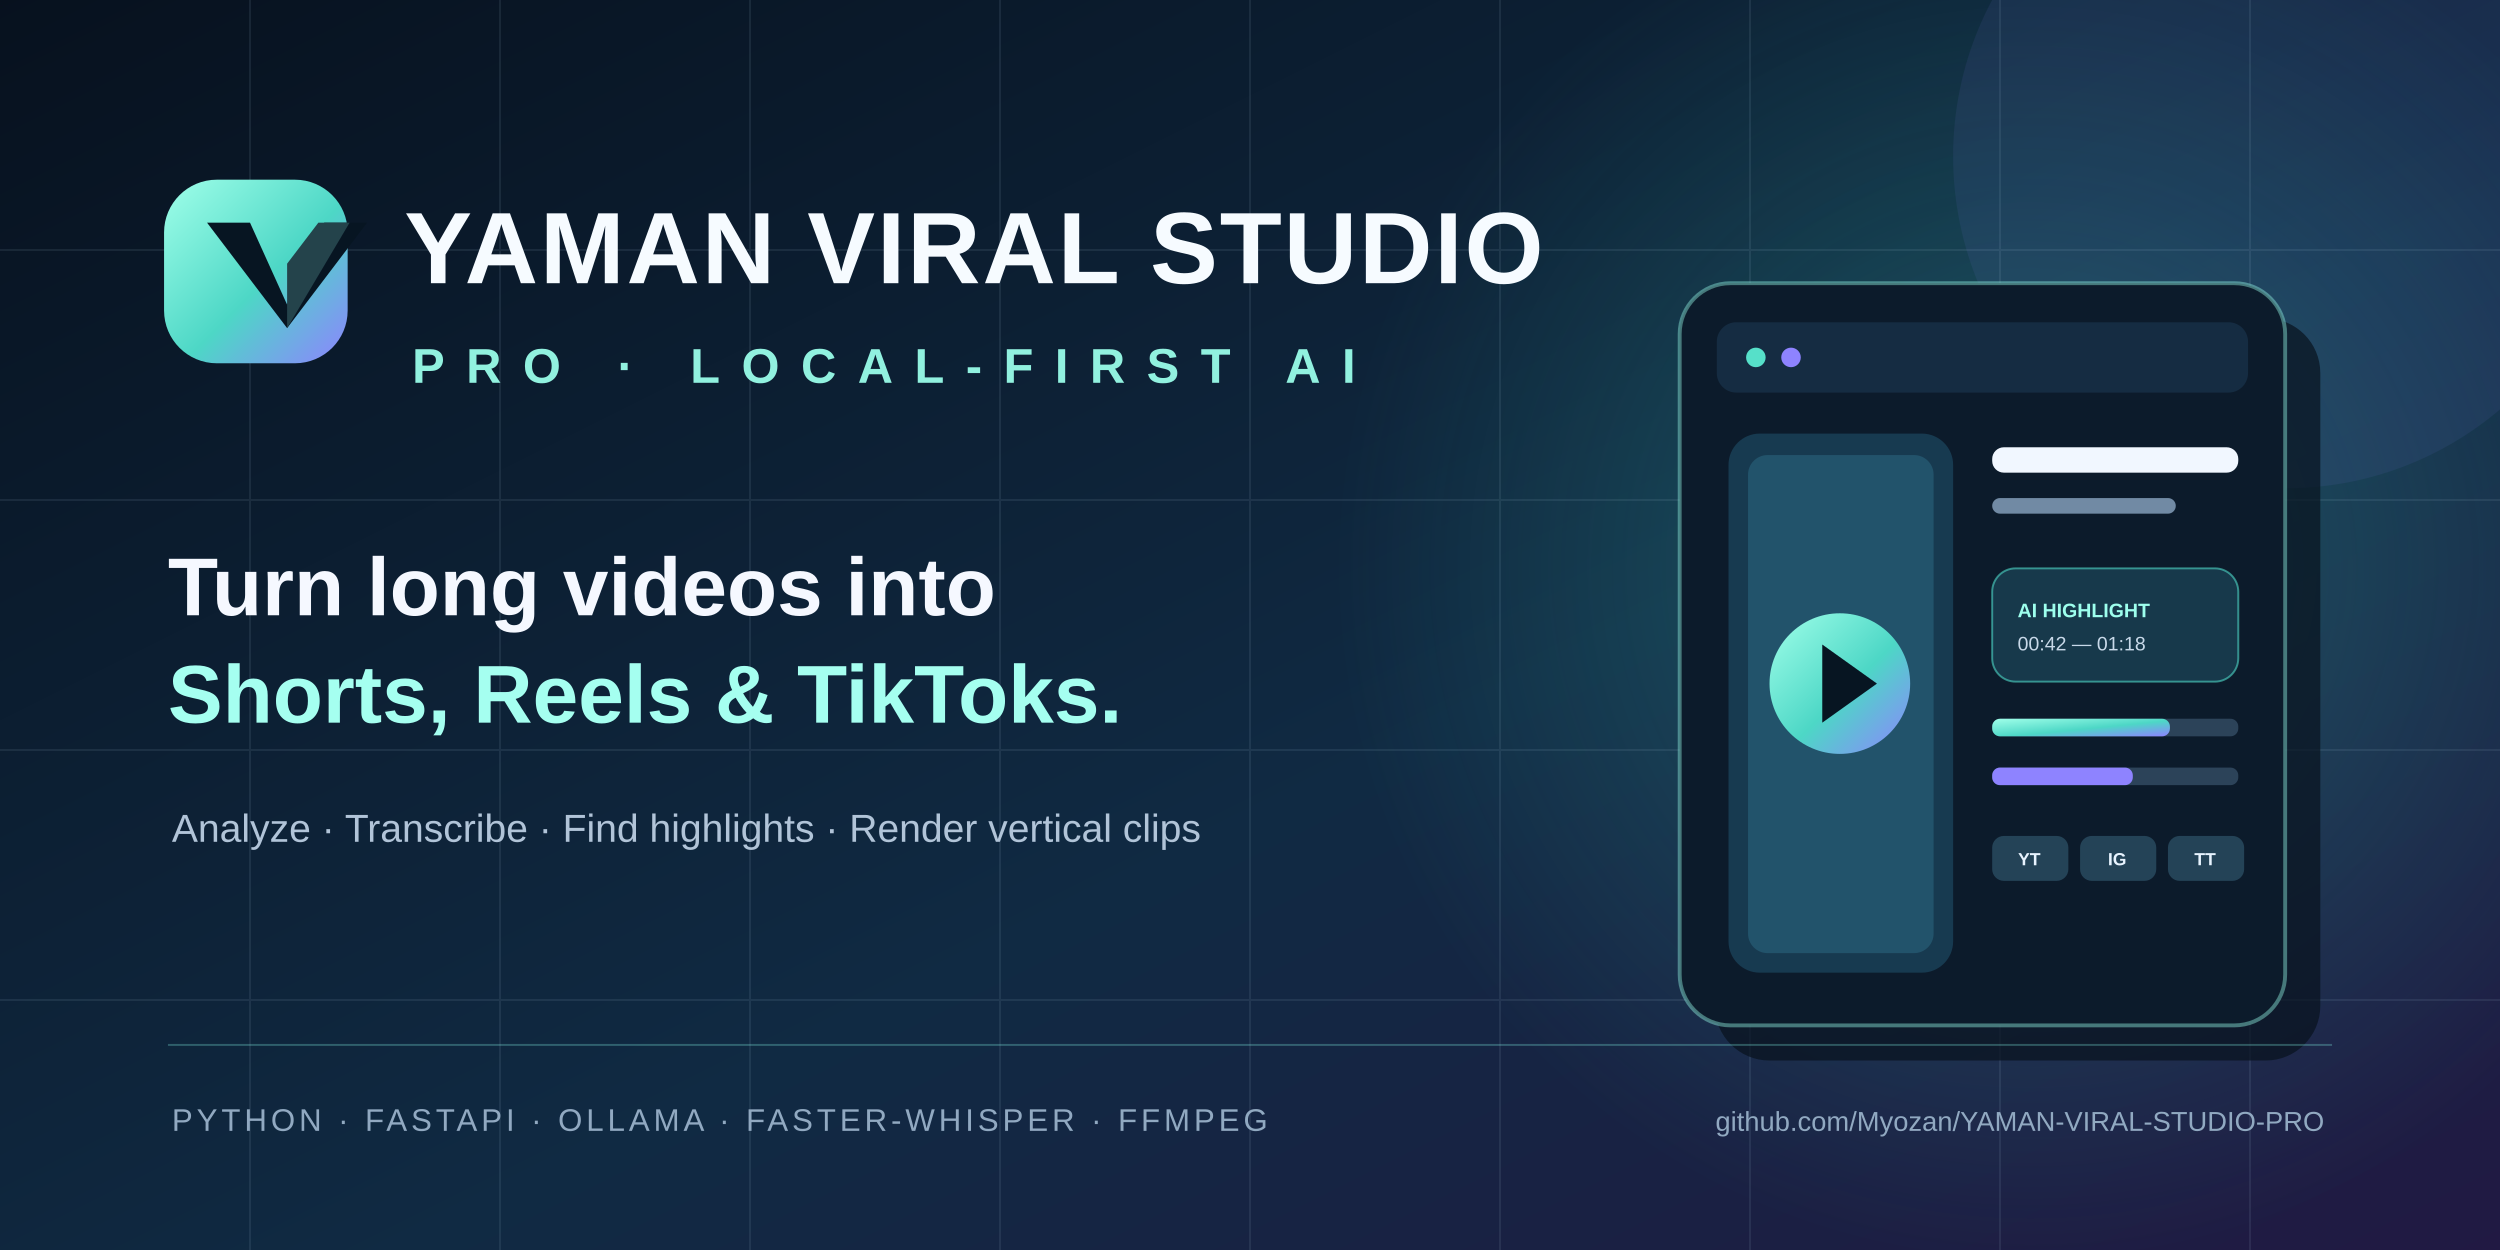
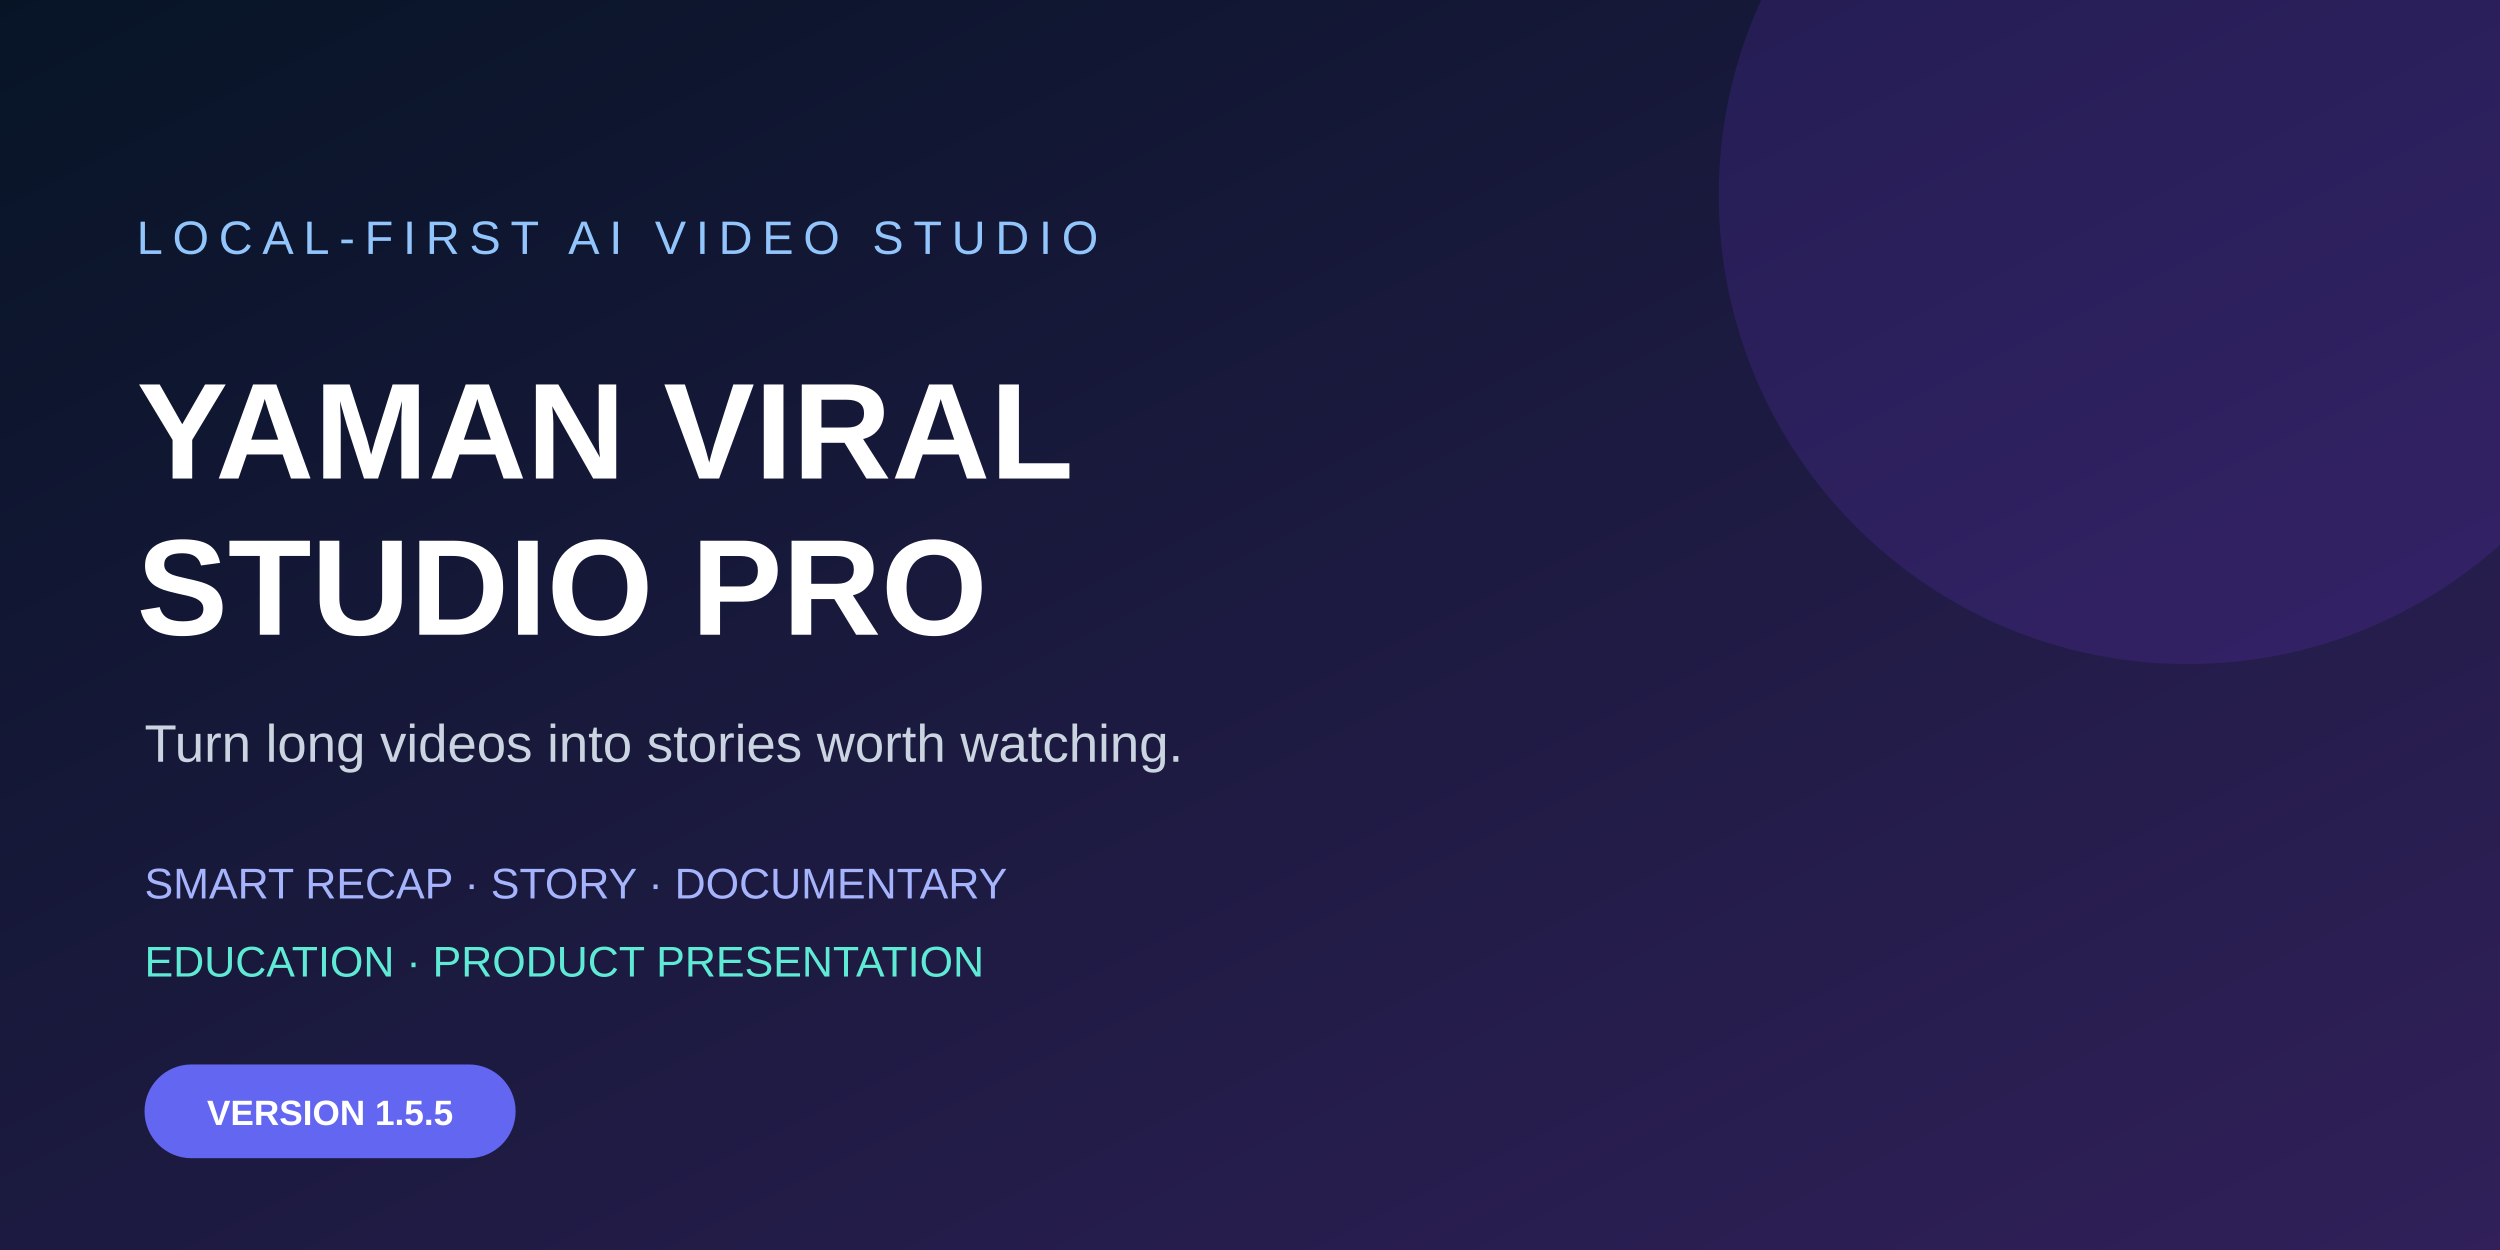
- <svg xmlns="http://www.w3.org/2000/svg" width="1280" height="640" viewBox="0 0 1280 640" role="img" aria-labelledby="t d">
+ <svg xmlns="http://www.w3.org/2000/svg" width="1280" height="640" viewBox="0 0 1280 640">
  <defs>
-     <linearGradient id="bg" x1="0" y1="0" x2="1" y2="1">
-       <stop stop-color="#07111e" />
-       <stop offset=".58" stop-color="#102a43" />
-       <stop offset="1" stop-color="#211943" />
+     <linearGradient id="g" x2="1" y2="1">
+       <stop stop-color="#071426" />
+       <stop offset="1" stop-color="#31205a" />
    </linearGradient>
-     <linearGradient id="accent" x1="0" y1="0" x2="1" y2="1">
-       <stop stop-color="#a0ffe9" />
-       <stop offset=".55" stop-color="#4dd7c6" />
-       <stop offset="1" stop-color="#8e83ff" />
-     </linearGradient>
-     <radialGradient id="halo">
-       <stop stop-color="#42d9c6" stop-opacity=".27" />
-       <stop offset="1" stop-color="#42d9c6" stop-opacity="0" />
-     </radialGradient>
  </defs>
-   <rect width="1280" height="640" fill="url(#bg)" />
-   <circle cx="1040" cy="290" r="360" fill="url(#halo)" />
-   <circle cx="1170" cy="80" r="170" fill="#8b7cff" opacity=".08" />
-   <g opacity=".10" stroke="#b5cbe0">
-     <path d="M0 128H1280M0 256H1280M0 384H1280M0 512H1280" />
-     <path d="M128 0V640M256 0V640M384 0V640M512 0V640M640 0V640M768 0V640M896 0V640M1024 0V640M1152 0V640" />
+   <rect width="1280" height="640" fill="url(#g)" />
+   <circle cx="1120" cy="100" r="240" fill="#7c3aed" opacity=".16" />
+   <g font-family="Arial,sans-serif">
+     <text x="70" y="130" fill="#93c5fd" font-size="24" letter-spacing="5">LOCAL-FIRST AI VIDEO STUDIO</text>
+     <text x="70" y="245" fill="#fff" font-size="70" font-weight="700">YAMAN VIRAL</text>
+     <text x="70" y="325" fill="#fff" font-size="70" font-weight="700">STUDIO PRO</text>
+     <text x="74" y="390" fill="#cbd5e1" font-size="27">Turn long videos into stories worth watching.</text>
+     <text x="74" y="460" fill="#a5b4fc" font-size="22">SMART RECAP  ·  STORY  ·  DOCUMENTARY</text>
+     <text x="74" y="500" fill="#5eead4" font-size="22">EDUCATION  ·  PRODUCT PRESENTATION</text>
+     <rect x="74" y="545" width="190" height="48" rx="24" fill="#6366f1" />
+     <text x="169" y="576" text-anchor="middle" fill="#fff" font-size="18" font-weight="700">VERSION 1.5.5</text>
  </g>
-   <g transform="translate(84 92)">
-     <rect width="94" height="94" rx="27" fill="url(#accent)" />
-     <path d="M22 22h22l19 42 19-42h22L63 76z" fill="#071522" />
-     <path d="M63 43 79 22h16L63 76z" fill="#24434b" />
-   </g>
-   <text x="207" y="145" fill="#f6fbff" font-family="Arial,sans-serif" font-size="52" font-weight="800" letter-spacing="1">YAMAN VIRAL STUDIO</text>
-   <text x="211" y="196" fill="#91f1df" font-family="Arial,sans-serif" font-size="25" font-weight="700" letter-spacing="11">PRO · LOCAL-FIRST AI</text>
-   <text x="86" y="315" fill="#f5f8ff" font-family="Arial,sans-serif" font-size="42" font-weight="700">Turn long videos into</text>
-   <text x="86" y="370" fill="#a5fff0" font-family="Arial,sans-serif" font-size="42" font-weight="700">Shorts, Reels &amp; TikToks.</text>
-   <text x="88" y="431" fill="#b1c4d8" font-family="Arial,sans-serif" font-size="20">Analyze · Transcribe · Find highlights · Render vertical clips</text>
-   <g transform="translate(860 145)">
-     <rect x="18" y="18" width="310" height="380" rx="28" fill="#07111d" opacity=".7" />
-     <rect width="310" height="380" rx="26" fill="#0c1b2b" stroke="#8debdc" stroke-opacity=".45" stroke-width="2" />
-     <rect x="19" y="20" width="272" height="36" rx="10" fill="#152c42" />
-     <circle cx="39" cy="38" r="5" fill="#56e0c9" />
-     <circle cx="57" cy="38" r="5" fill="#8e83ff" />
-     <rect x="25" y="77" width="115" height="276" rx="16" fill="#173a50" />
-     <rect x="35" y="88" width="95" height="255" rx="10" fill="#22536b" />
-     <circle cx="82" cy="205" r="36" fill="url(#accent)" />
-     <path d="m73 185 28 20-28 20z" fill="#071522" />
-     <rect x="160" y="84" width="126" height="13" rx="6" fill="#f1f7ff" />
-     <rect x="160" y="110" width="94" height="8" rx="4" fill="#718aa4" />
-     <rect x="160" y="146" width="126" height="58" rx="12" fill="#17394b" stroke="#4dd7c6" stroke-opacity=".6" />
-     <text x="173" y="171" fill="#9dffed" font-family="Arial" font-size="10" font-weight="700">AI HIGHLIGHT</text>
-     <text x="173" y="188" fill="#c8d9e9" font-family="Arial" font-size="10">00:42 — 01:18</text>
-     <rect x="160" y="223" width="126" height="9" rx="4" fill="#2c4359" />
-     <rect x="160" y="223" width="91" height="9" rx="4" fill="url(#accent)" />
-     <rect x="160" y="248" width="126" height="9" rx="4" fill="#2c4359" />
-     <rect x="160" y="248" width="72" height="9" rx="4" fill="#8e83ff" />
-     <g font-family="Arial" font-size="9" font-weight="700">
-       <rect x="160" y="283" width="39" height="23" rx="6" fill="#244357" />
-       <text x="179" y="298" fill="#e8f4ff" text-anchor="middle">YT</text>
-       <rect x="205" y="283" width="39" height="23" rx="6" fill="#244357" />
-       <text x="224" y="298" fill="#e8f4ff" text-anchor="middle">IG</text>
-       <rect x="250" y="283" width="39" height="23" rx="6" fill="#244357" />
-       <text x="269" y="298" fill="#e8f4ff" text-anchor="middle">TT</text>
-     </g>
-   </g>
-   <path d="M86 535H1194" stroke="#7ce8d8" stroke-opacity=".3" />
-   <text x="88" y="579" fill="#91a9c1" font-family="Arial" font-size="16" letter-spacing="2">PYTHON · FASTAPI · OLLAMA · FASTER-WHISPER · FFMPEG</text>
-   <text x="1190" y="579" fill="#91a9c1" font-family="Arial" font-size="14" text-anchor="end">github.com/Myozan/YAMAN-VIRAL-STUDIO-PRO</text>
</svg>
